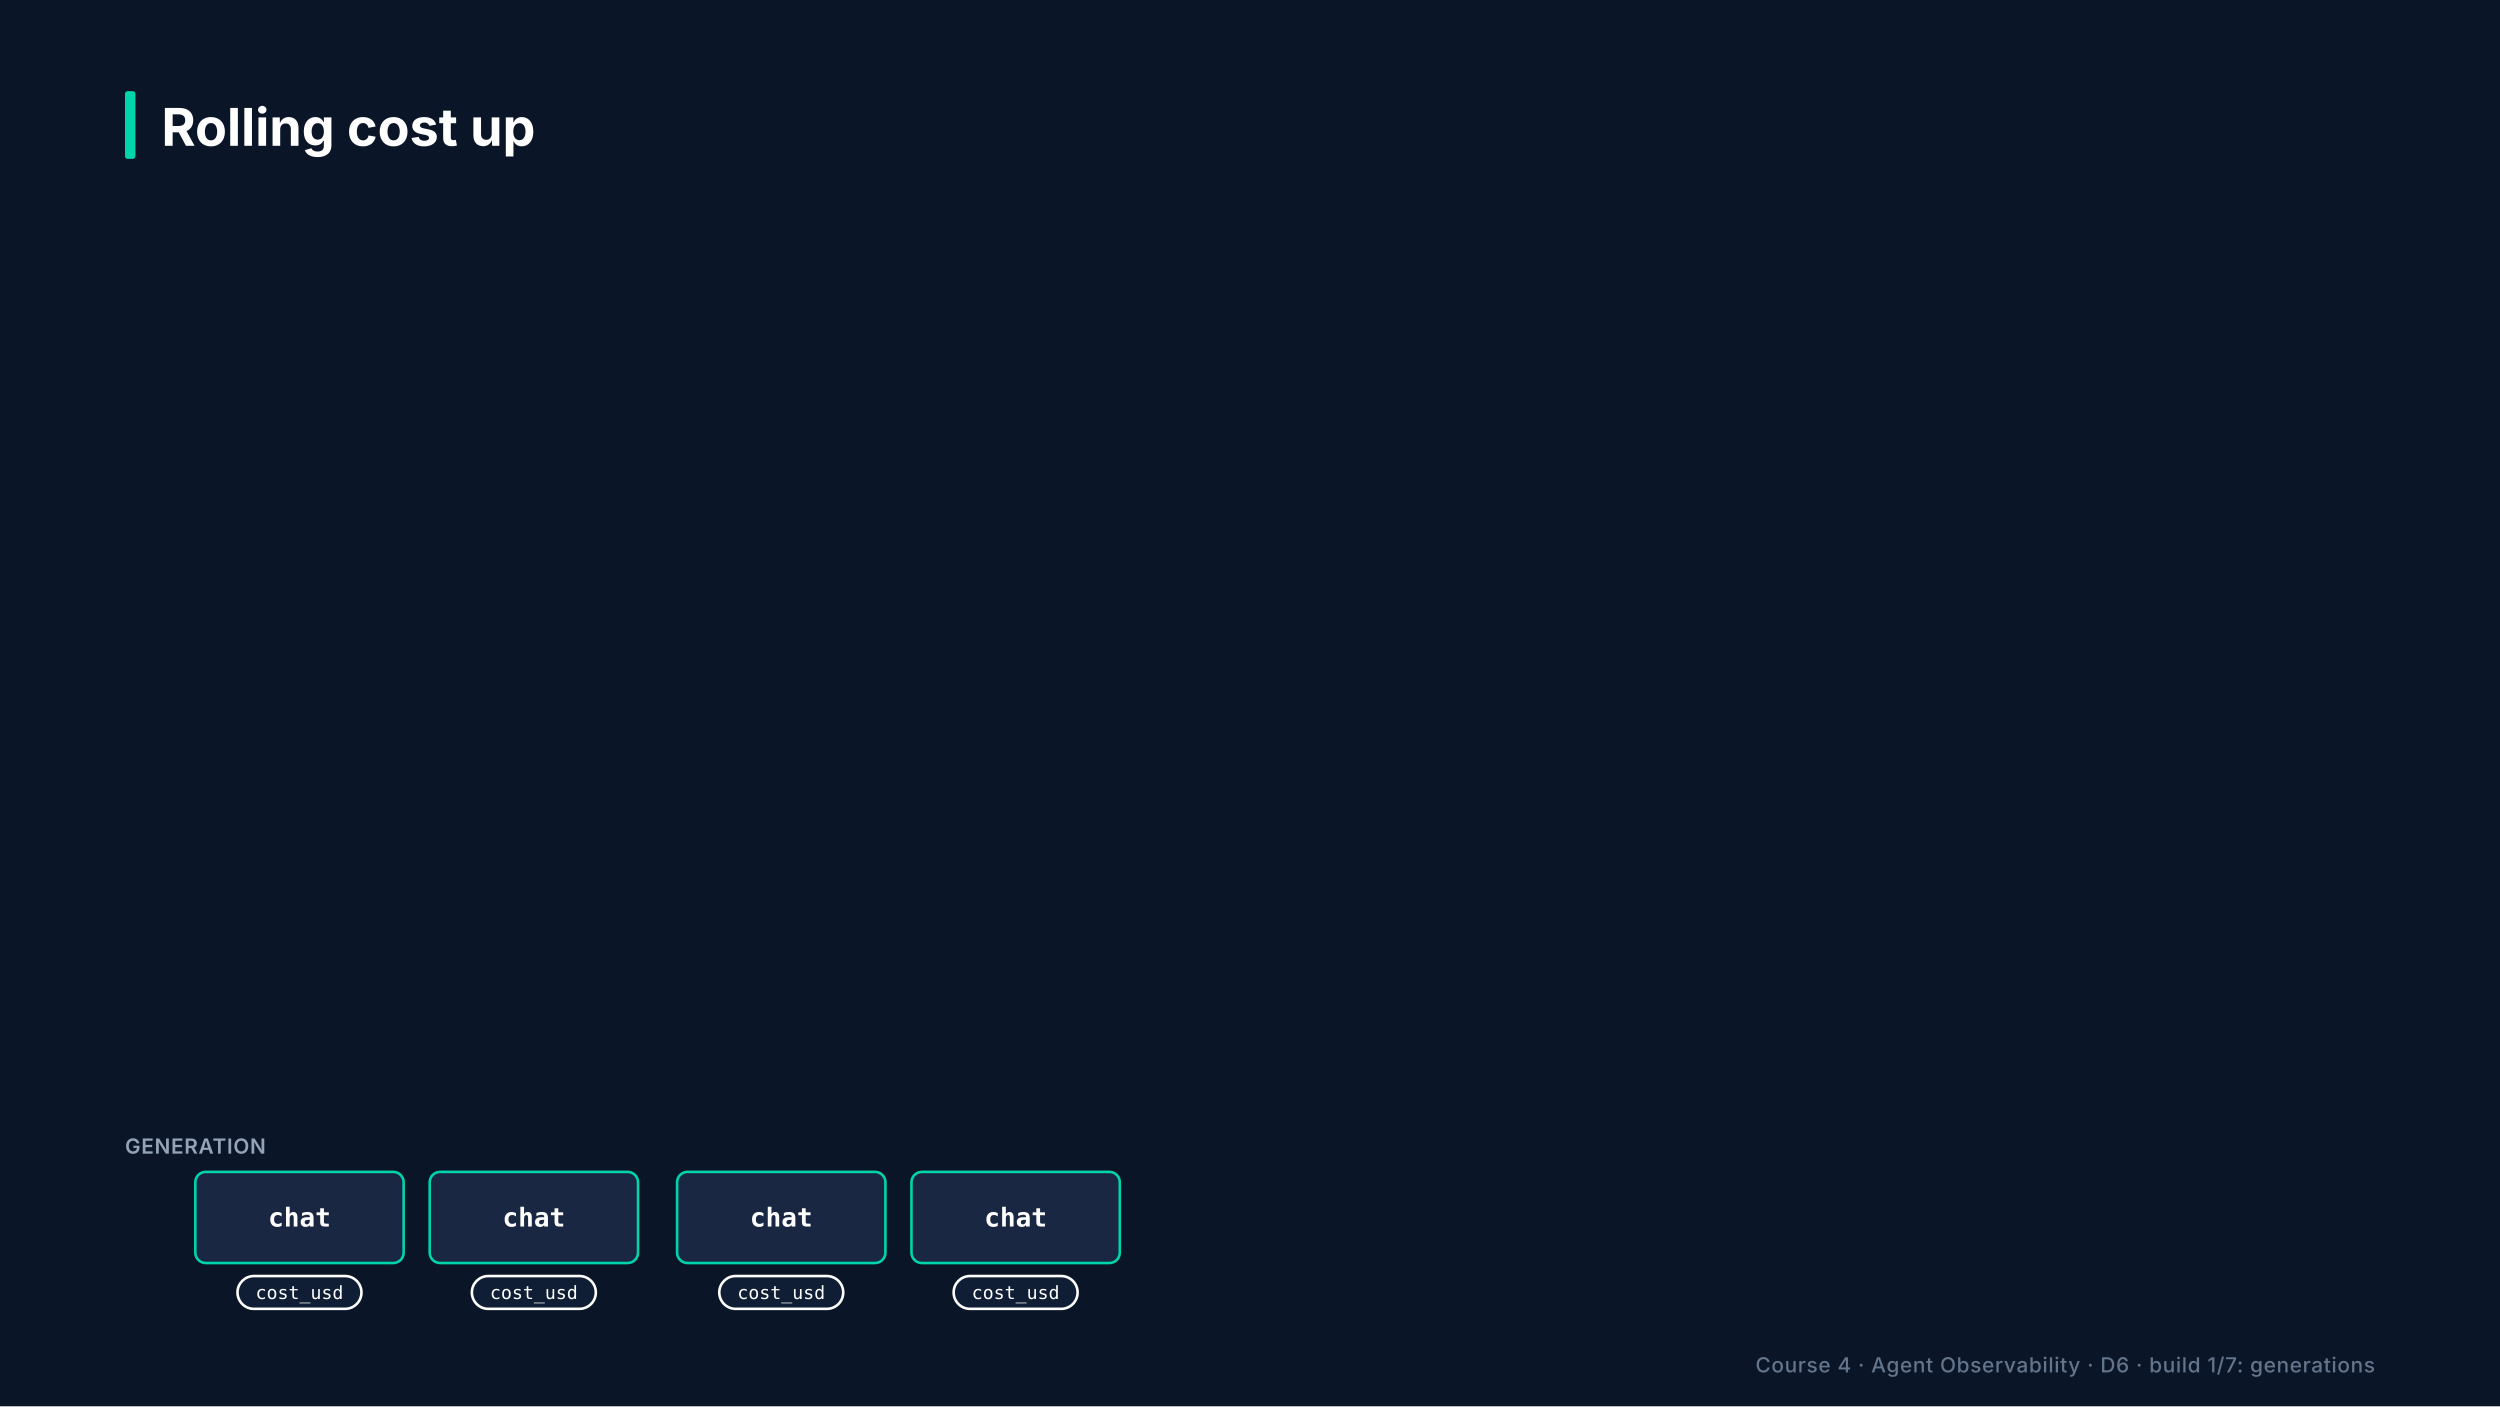
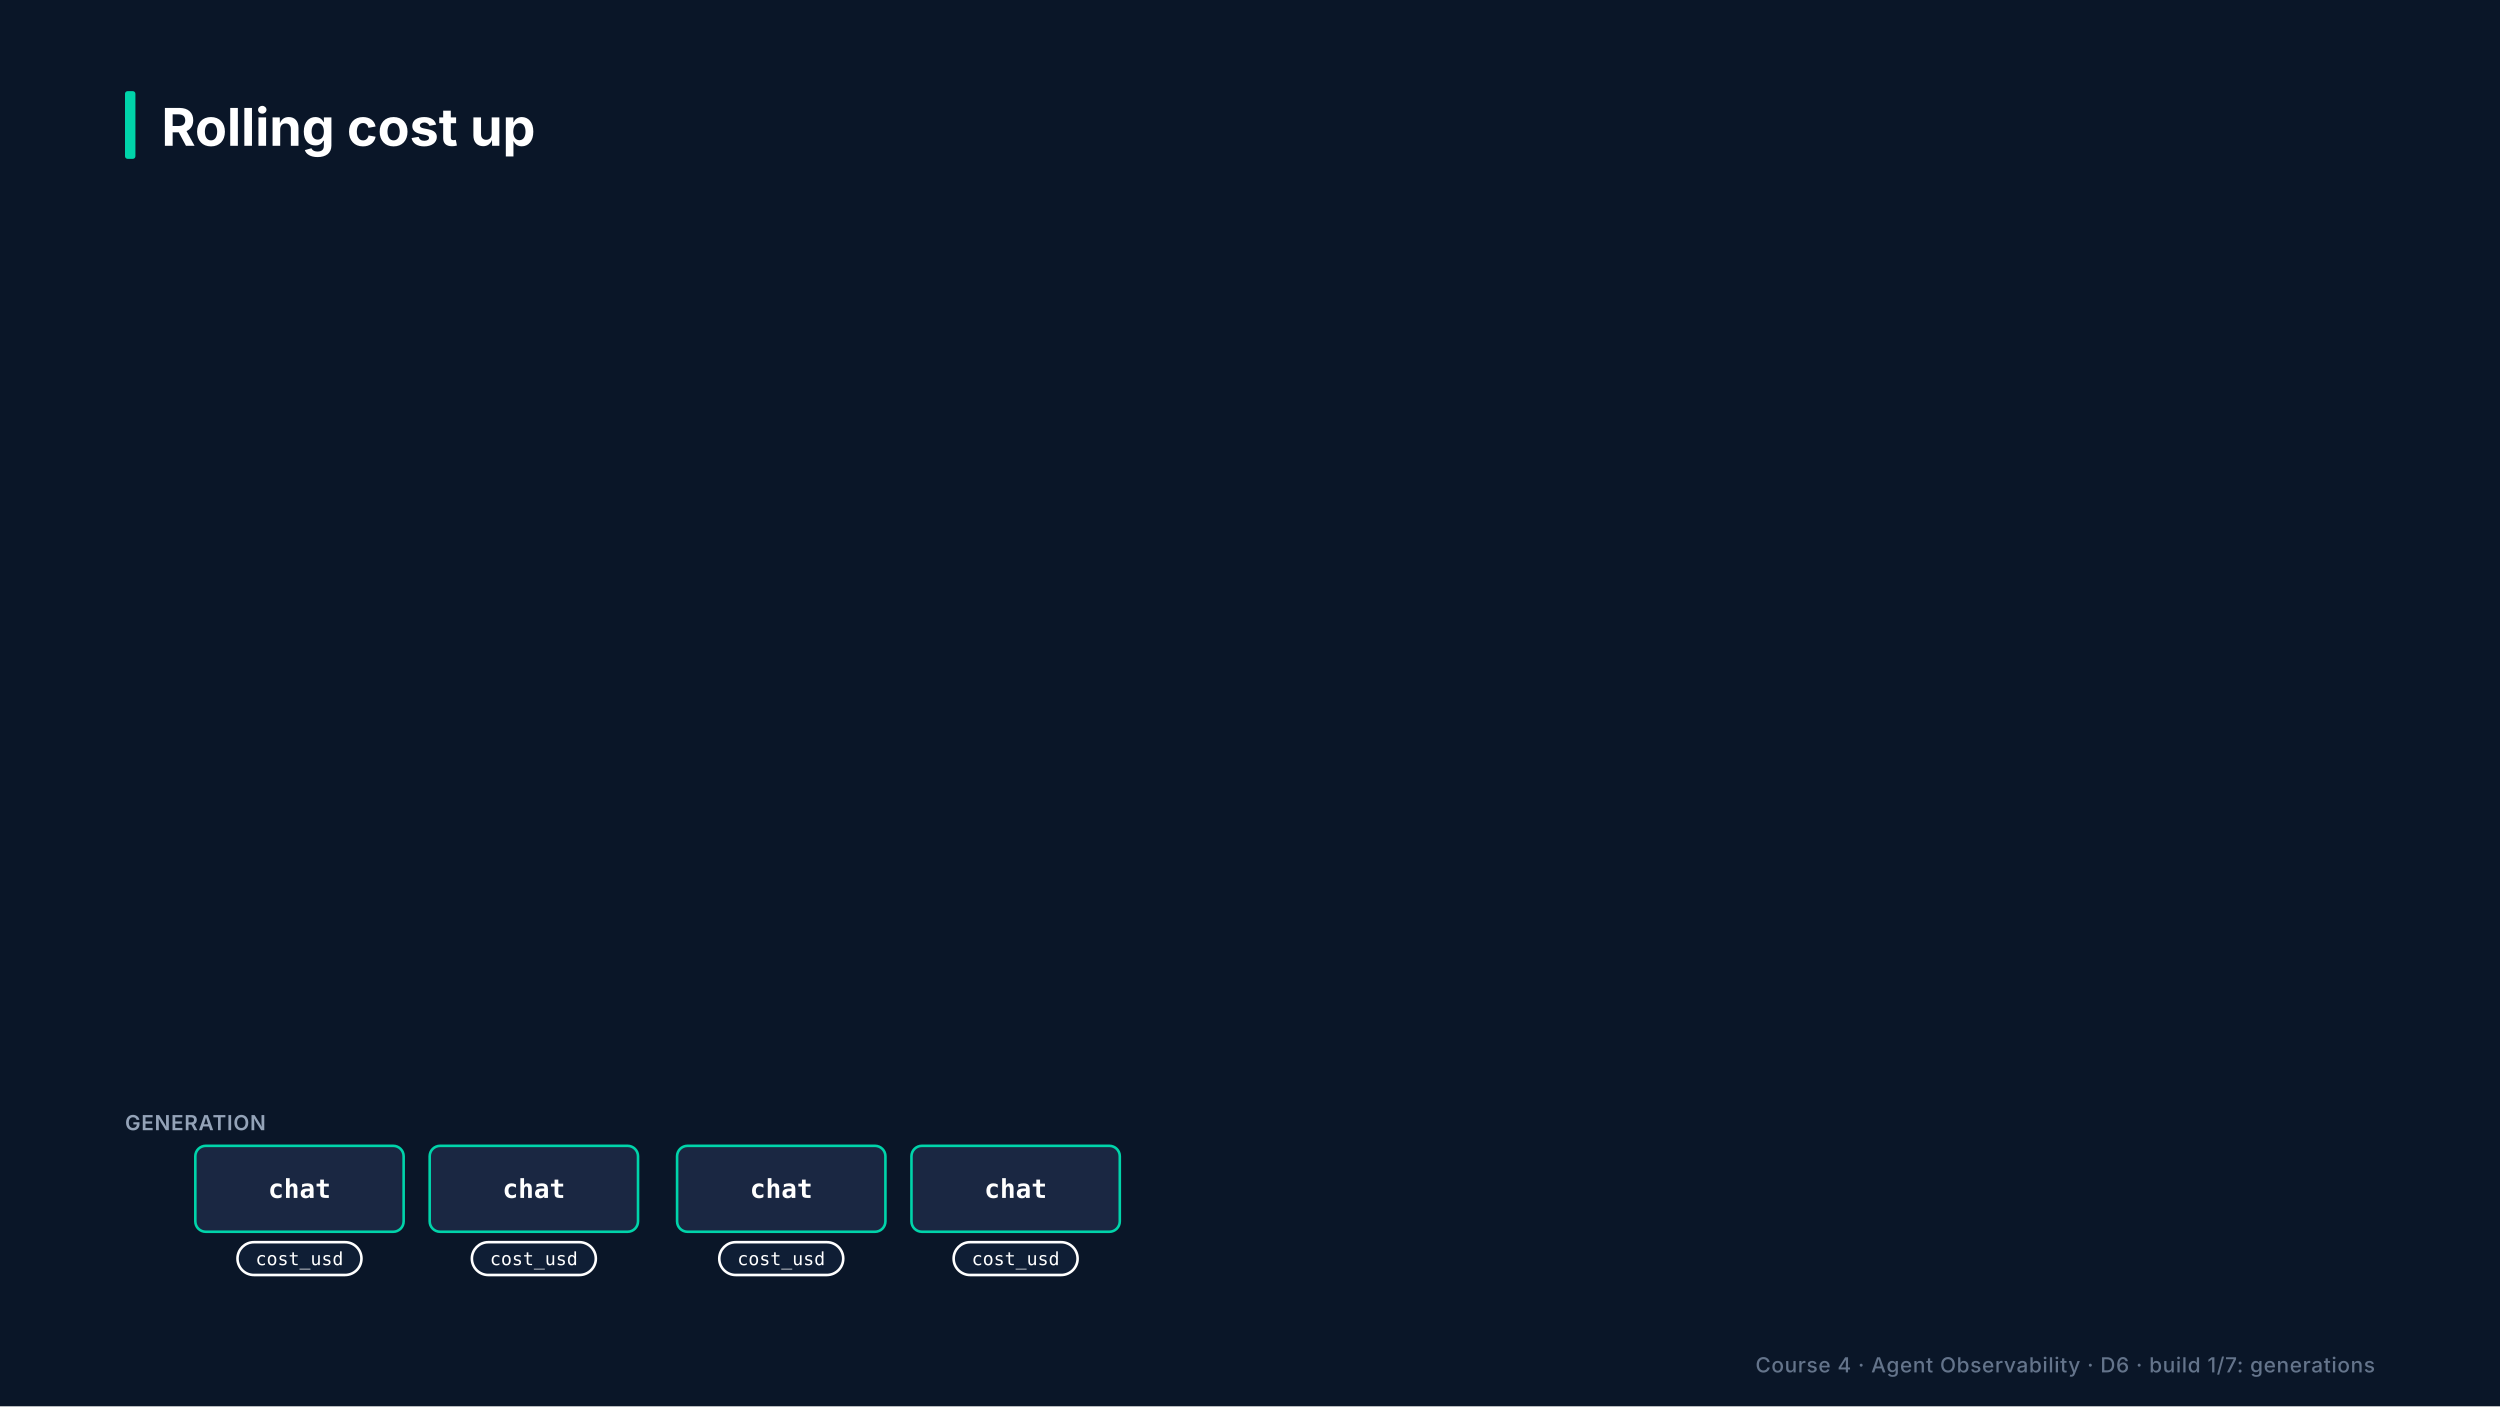
<svg xmlns="http://www.w3.org/2000/svg" viewBox="0 0 1920 1080" width="1920" height="1080" role="img" aria-labelledby="t-D6">
  <defs>
    <marker id="arr-flow" viewBox="0 0 16 16" markerWidth="16" markerHeight="16" refX="12" refY="8" orient="auto-start-reverse" markerUnits="userSpaceOnUse">
      <path d="M3 2.5 L12.5 8 L3 13.5" fill="none" stroke="#FFFFFF99" stroke-width="2.6" stroke-linecap="round" stroke-linejoin="round" />
    </marker>
    <marker id="arr-teal" viewBox="0 0 16 16" markerWidth="16" markerHeight="16" refX="12" refY="8" orient="auto-start-reverse" markerUnits="userSpaceOnUse">
      <path d="M3 2.5 L12.5 8 L3 13.5" fill="none" stroke="#00D4AA" stroke-width="2.6" stroke-linecap="round" stroke-linejoin="round" />
    </marker>
    <marker id="arr-red" viewBox="0 0 16 16" markerWidth="16" markerHeight="16" refX="12" refY="8" orient="auto-start-reverse" markerUnits="userSpaceOnUse">
      <path d="M3 2.5 L12.5 8 L3 13.5" fill="none" stroke="#FF4B4B" stroke-width="2.6" stroke-linecap="round" stroke-linejoin="round" />
    </marker>
    <marker id="arr-amber" viewBox="0 0 16 16" markerWidth="16" markerHeight="16" refX="12" refY="8" orient="auto-start-reverse" markerUnits="userSpaceOnUse">
      <path d="M3 2.5 L12.5 8 L3 13.5" fill="none" stroke="#FFB020" stroke-width="2.6" stroke-linecap="round" stroke-linejoin="round" />
    </marker>
    <marker id="arr-gray" viewBox="0 0 16 16" markerWidth="16" markerHeight="16" refX="12" refY="8" orient="auto-start-reverse" markerUnits="userSpaceOnUse">
      <path d="M3 2.5 L12.5 8 L3 13.5" fill="none" stroke="#64748B" stroke-width="2.6" stroke-linecap="round" stroke-linejoin="round" />
    </marker>
    <marker id="arr-white" viewBox="0 0 16 16" markerWidth="16" markerHeight="16" refX="12" refY="8" orient="auto-start-reverse" markerUnits="userSpaceOnUse">
      <path d="M3 2.5 L12.5 8 L3 13.5" fill="none" stroke="#FFFFFF" stroke-width="2.6" stroke-linecap="round" stroke-linejoin="round" />
    </marker>
  </defs>
  <rect width="1920" height="1080" fill="#0A1628" />
  <g id="diagram-title">
    <rect x="96" y="70" width="8" height="52" rx="2" fill="#00D4AA" />
    <text x="124" y="112" font-family="Inter, 'Inter var', 'Helvetica Neue', Arial, sans-serif" font-size="40" font-weight="700" fill="#FFFFFF">Rolling cost up</text>
    <text x="1824" y="1054" font-family="Inter, 'Inter var', 'Helvetica Neue', Arial, sans-serif" font-size="16" font-weight="500" fill="#64748B" text-anchor="end" letter-spacing="0.5">Course 4 · Agent Observability · D6 · build 1/7: generations</text>
  </g>
  <g id="build-1">
-     <text x="96" y="886" font-family="Inter, 'Inter var', 'Helvetica Neue', Arial, sans-serif" font-size="16" font-weight="600" fill="#94A3B8" text-anchor="start" letter-spacing="0.5">GENERATION</text>
-     <rect x="150" y="900" width="160" height="70" rx="8" fill="#1A2742" stroke="#00D4AA" stroke-width="2" />
-     <text x="230.0" y="942.0" font-family="'JetBrains Mono', 'Fira Code', Menlo, Consolas, monospace" font-size="20" font-weight="600" fill="#FFFFFF" text-anchor="middle">chat</text>
-     <rect x="182.4" y="980" width="95.2" height="25.2" rx="12.6" fill="#0F1E35" stroke="#FFFFFF" stroke-width="2" />
-     <text x="230.0" y="997.64" font-family="'JetBrains Mono', 'Fira Code', Menlo, Consolas, monospace" font-size="14" font-weight="500" fill="#FFFFFF" text-anchor="middle">cost_usd</text>
-     <rect x="330" y="900" width="160" height="70" rx="8" fill="#1A2742" stroke="#00D4AA" stroke-width="2" />
-     <text x="410.0" y="942.0" font-family="'JetBrains Mono', 'Fira Code', Menlo, Consolas, monospace" font-size="20" font-weight="600" fill="#FFFFFF" text-anchor="middle">chat</text>
-     <rect x="362.4" y="980" width="95.2" height="25.2" rx="12.6" fill="#0F1E35" stroke="#FFFFFF" stroke-width="2" />
-     <text x="410.0" y="997.64" font-family="'JetBrains Mono', 'Fira Code', Menlo, Consolas, monospace" font-size="14" font-weight="500" fill="#FFFFFF" text-anchor="middle">cost_usd</text>
-     <rect x="520" y="900" width="160" height="70" rx="8" fill="#1A2742" stroke="#00D4AA" stroke-width="2" />
-     <text x="600.0" y="942.0" font-family="'JetBrains Mono', 'Fira Code', Menlo, Consolas, monospace" font-size="20" font-weight="600" fill="#FFFFFF" text-anchor="middle">chat</text>
-     <rect x="552.4" y="980" width="95.2" height="25.2" rx="12.6" fill="#0F1E35" stroke="#FFFFFF" stroke-width="2" />
-     <text x="600.0" y="997.64" font-family="'JetBrains Mono', 'Fira Code', Menlo, Consolas, monospace" font-size="14" font-weight="500" fill="#FFFFFF" text-anchor="middle">cost_usd</text>
-     <rect x="700" y="900" width="160" height="70" rx="8" fill="#1A2742" stroke="#00D4AA" stroke-width="2" />
-     <text x="780.0" y="942.0" font-family="'JetBrains Mono', 'Fira Code', Menlo, Consolas, monospace" font-size="20" font-weight="600" fill="#FFFFFF" text-anchor="middle">chat</text>
-     <rect x="732.4" y="980" width="95.2" height="25.2" rx="12.6" fill="#0F1E35" stroke="#FFFFFF" stroke-width="2" />
-     <text x="780.0" y="997.64" font-family="'JetBrains Mono', 'Fira Code', Menlo, Consolas, monospace" font-size="14" font-weight="500" fill="#FFFFFF" text-anchor="middle">cost_usd</text>
+     <text x="96" y="868" font-family="Inter, 'Inter var', 'Helvetica Neue', Arial, sans-serif" font-size="16" font-weight="600" fill="#94A3B8" text-anchor="start" letter-spacing="0.5">GENERATION</text>
+     <rect x="150" y="880" width="160" height="66" rx="8" fill="#1A2742" stroke="#00D4AA" stroke-width="2" />
+     <text x="230.0" y="920.0" font-family="'JetBrains Mono', 'Fira Code', Menlo, Consolas, monospace" font-size="20" font-weight="600" fill="#FFFFFF" text-anchor="middle">chat</text>
+     <rect x="182.4" y="954" width="95.2" height="25.2" rx="12.6" fill="#0F1E35" stroke="#FFFFFF" stroke-width="2" />
+     <text x="230.0" y="971.64" font-family="'JetBrains Mono', 'Fira Code', Menlo, Consolas, monospace" font-size="14" font-weight="500" fill="#FFFFFF" text-anchor="middle">cost_usd</text>
+     <rect x="330" y="880" width="160" height="66" rx="8" fill="#1A2742" stroke="#00D4AA" stroke-width="2" />
+     <text x="410.0" y="920.0" font-family="'JetBrains Mono', 'Fira Code', Menlo, Consolas, monospace" font-size="20" font-weight="600" fill="#FFFFFF" text-anchor="middle">chat</text>
+     <rect x="362.4" y="954" width="95.2" height="25.2" rx="12.6" fill="#0F1E35" stroke="#FFFFFF" stroke-width="2" />
+     <text x="410.0" y="971.64" font-family="'JetBrains Mono', 'Fira Code', Menlo, Consolas, monospace" font-size="14" font-weight="500" fill="#FFFFFF" text-anchor="middle">cost_usd</text>
+     <rect x="520" y="880" width="160" height="66" rx="8" fill="#1A2742" stroke="#00D4AA" stroke-width="2" />
+     <text x="600.0" y="920.0" font-family="'JetBrains Mono', 'Fira Code', Menlo, Consolas, monospace" font-size="20" font-weight="600" fill="#FFFFFF" text-anchor="middle">chat</text>
+     <rect x="552.4" y="954" width="95.2" height="25.2" rx="12.6" fill="#0F1E35" stroke="#FFFFFF" stroke-width="2" />
+     <text x="600.0" y="971.64" font-family="'JetBrains Mono', 'Fira Code', Menlo, Consolas, monospace" font-size="14" font-weight="500" fill="#FFFFFF" text-anchor="middle">cost_usd</text>
+     <rect x="700" y="880" width="160" height="66" rx="8" fill="#1A2742" stroke="#00D4AA" stroke-width="2" />
+     <text x="780.0" y="920.0" font-family="'JetBrains Mono', 'Fira Code', Menlo, Consolas, monospace" font-size="20" font-weight="600" fill="#FFFFFF" text-anchor="middle">chat</text>
+     <rect x="732.4" y="954" width="95.2" height="25.2" rx="12.6" fill="#0F1E35" stroke="#FFFFFF" stroke-width="2" />
+     <text x="780.0" y="971.64" font-family="'JetBrains Mono', 'Fira Code', Menlo, Consolas, monospace" font-size="14" font-weight="500" fill="#FFFFFF" text-anchor="middle">cost_usd</text>
  </g>
</svg>
